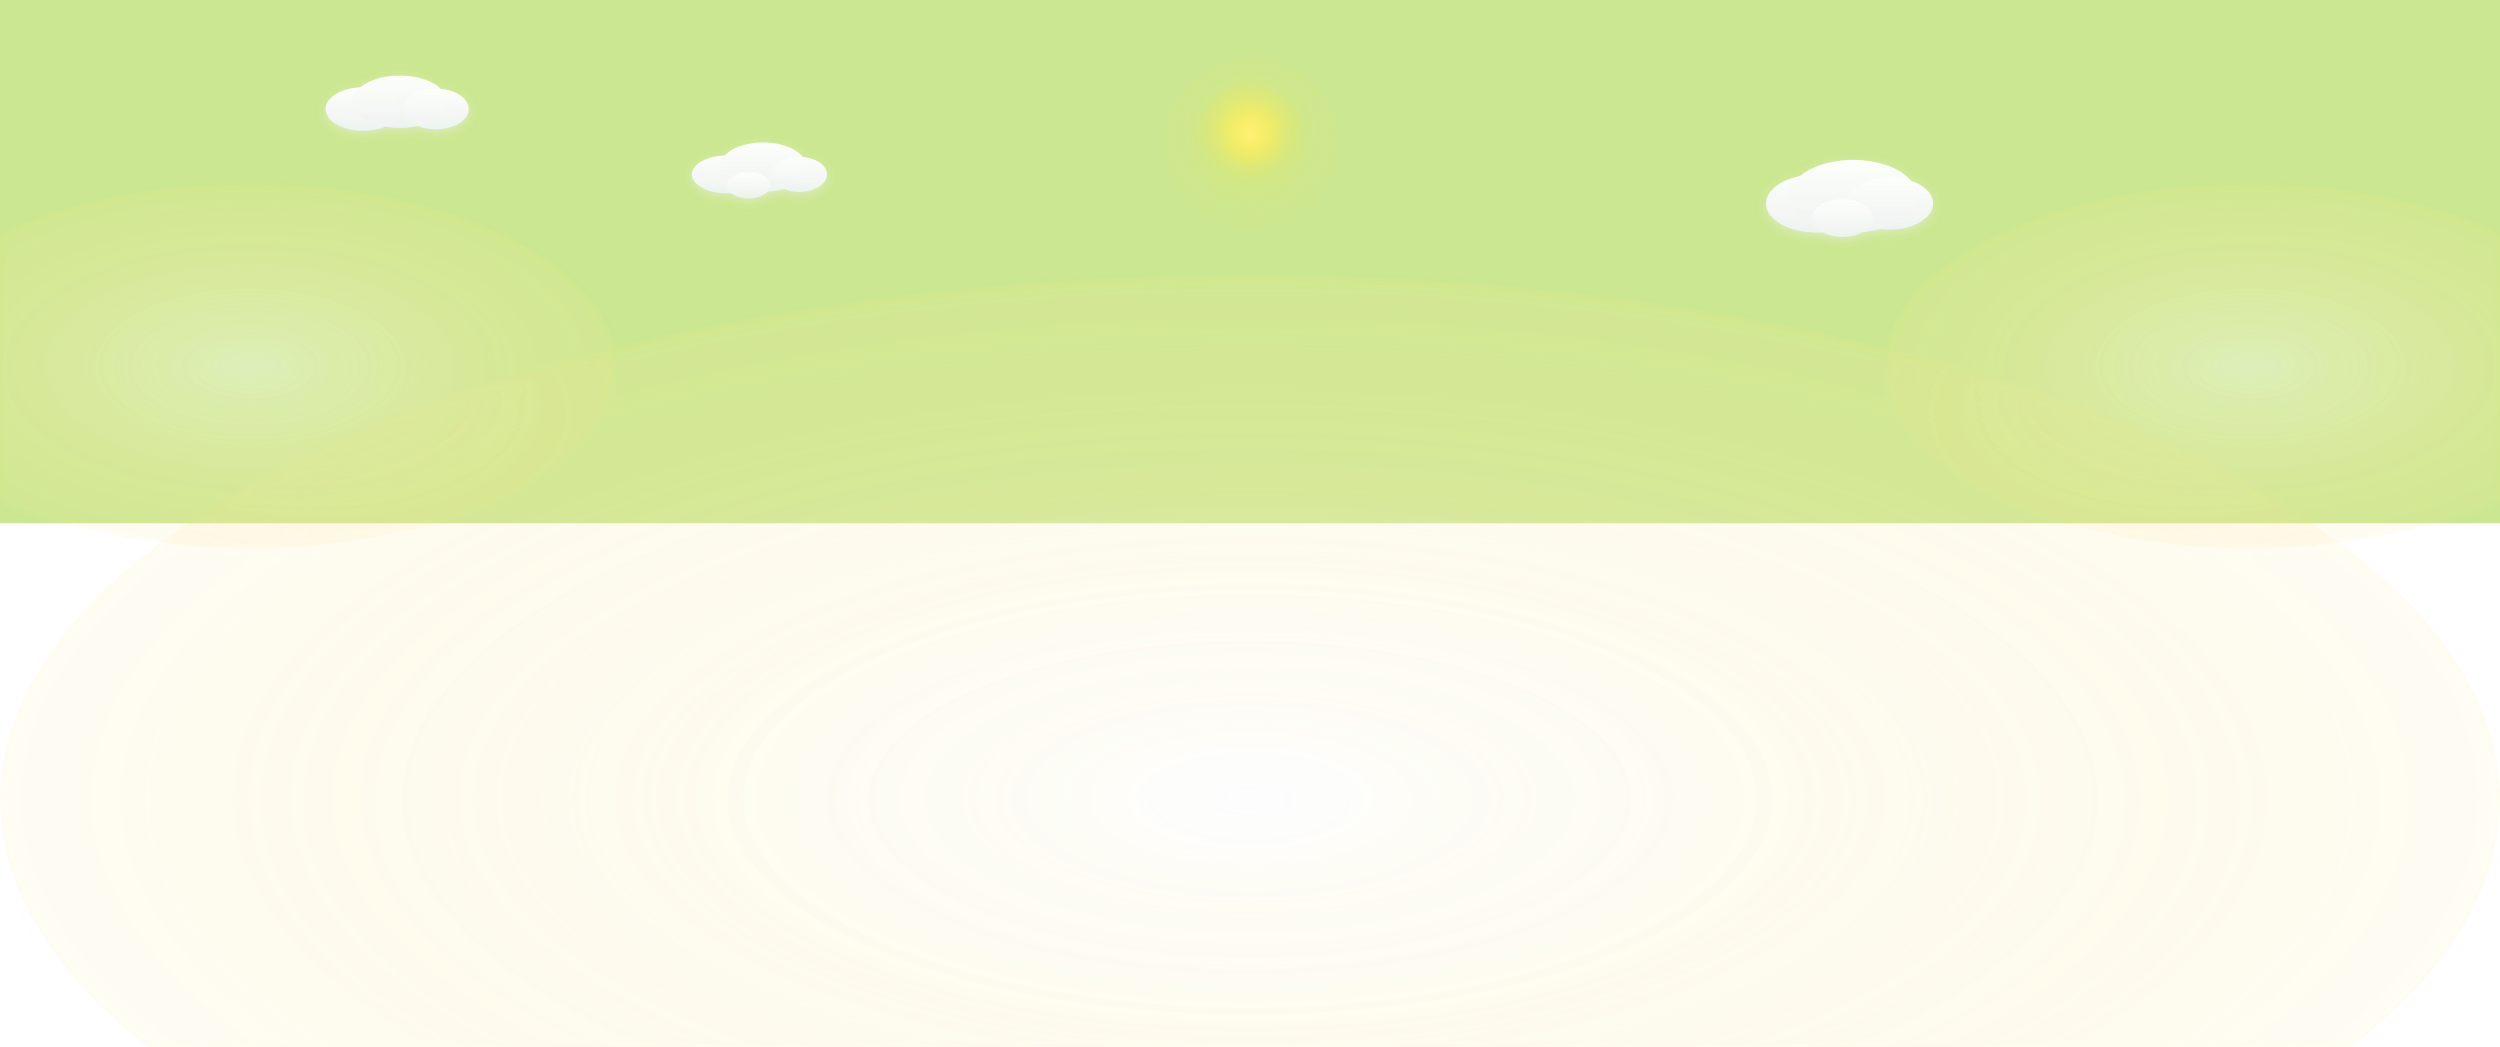
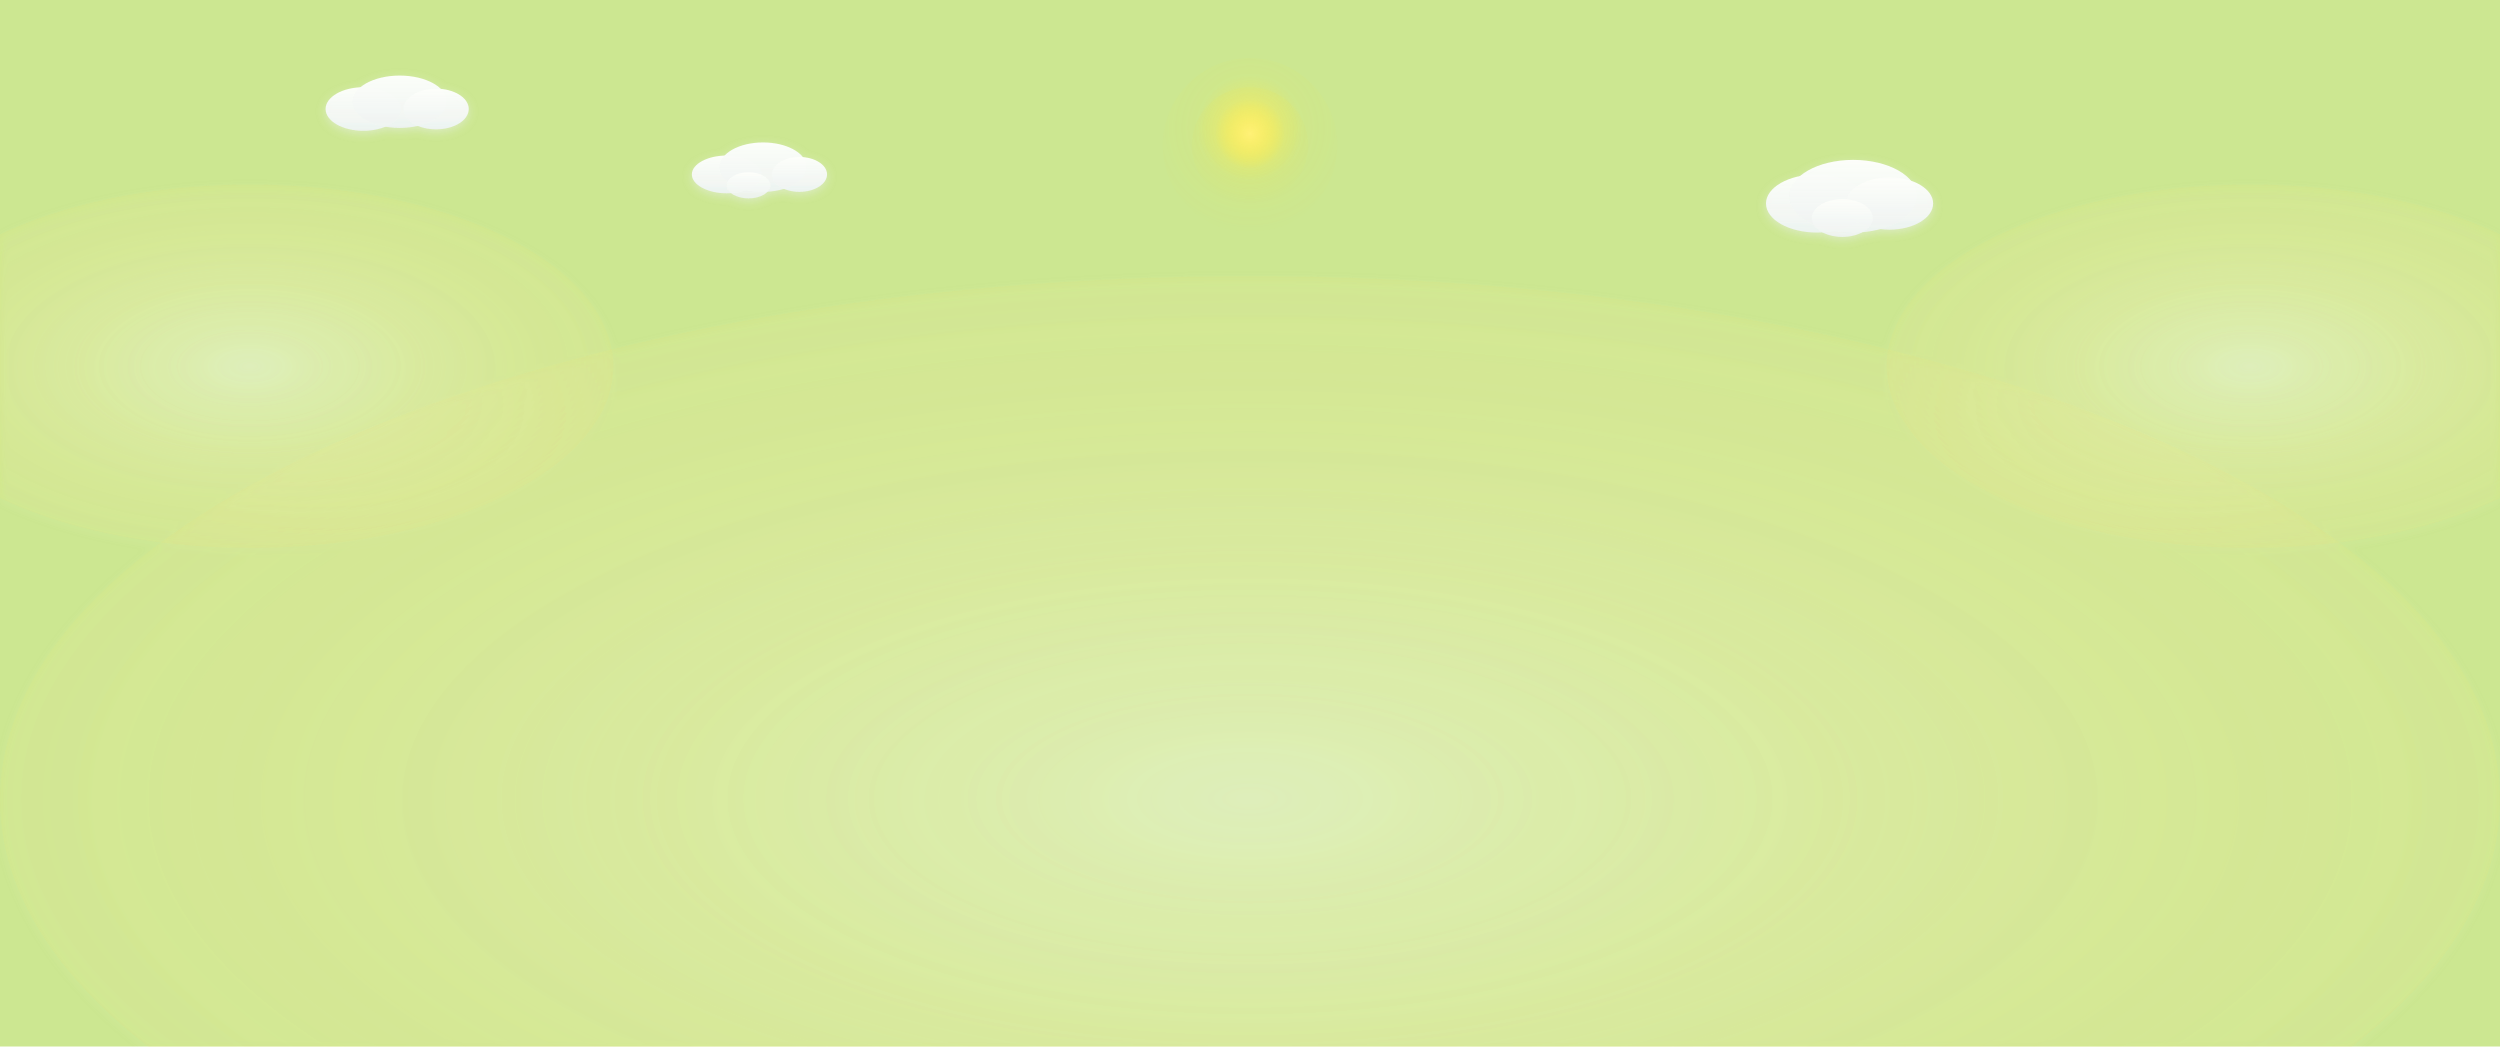
<svg xmlns="http://www.w3.org/2000/svg" version="1.1" width="3440" height="1440">
-   <rect width="100%" height="50%" fill="#CCE791" />
+   <rect width="100%" height="100%" fill="#CCE791" />
  <defs>
    <radialGradient id="sunGrad" cx="50%" cy="40%" r="60%">
      <stop offset="0%" stop-color="#fff176" stop-opacity="1" />
      <stop offset="50%" stop-color="#ffeb3b" stop-opacity="0.1" />
      <stop offset="100%" stop-color="#ffd700" stop-opacity="0.0" />
    </radialGradient>
    <filter id="cloudBlur" x="-50%" y="-50%" width="200%" height="200%">
      <feGaussianBlur stdDeviation="6" result="cblur" />
      <feOffset dx="0" dy="4" result="coff" />
      <feColorMatrix in="coff" type="matrix" values="0 0 0 0 0.85  0 0 0 0 0.88  0 0 0 0 0.92  0 0 0 0.5 0" result="cshade" />
      <feMerge>
        <feMergeNode in="cshade" />
        <feMergeNode in="SourceGraphic" />
      </feMerge>
    </filter>
    <linearGradient id="cloudGrad" x1="0" x2="0" y1="0" y2="1">
      <stop offset="0" stop-color="#ffffff" stop-opacity="1" />
      <stop offset="1" stop-color="#f0f4f7" stop-opacity="0.95" />
    </linearGradient>
  </defs>
  <g transform="translate(1720,200)">
    <g filter="url(#sunGlow)">
      <circle cx="0" cy="0" r="120" fill="url(#sunGrad)" opacity="0.65">
        <animate attributeName="opacity" values="0.55;0.75;0.55" dur="6s" repeatCount="indefinite" />
      </circle>
      <circle cx="0" cy="0" r="80" fill="url(#sunGrad)">
        <animateTransform attributeName="transform" attributeType="XML" type="scale" values="1;1.05;1" dur="6s" repeatCount="indefinite" />
      </circle>
    </g>
  </g>
  <radialGradient id="cloudSoftGlow1" cx="50%" cy="50%" r="70%">
    <stop offset="0%" stop-color="white" stop-opacity="0.5" />
    <stop offset="100%" stop-color="#FFD700" stop-opacity="0.01" />
  </radialGradient>
  <g filter="url(#cloudBlur)" fill="url(#cloudGrad)" opacity="0.95">
    <g id="cloud4" fill="url(#cloudSoftGlow1)" opacity="0.60">
      <ellipse cx="1720" cy="1100" rx="50%" ry="50%" />
      <ellipse cx="10%" cy="35%" rx="500" ry="250" />
      <ellipse cx="90%" cy="35%" rx="500" ry="250" />
      <animateTransform attributeName="transform" attributeType="XML" type="translate" values="0,0;200,0;-200,0;0,0" dur="45s" repeatCount="indefinite" />
    </g>
    <g id="cloud1" transform="translate(0,0)">
      <animateTransform attributeName="transform" attributeType="XML" type="translate" from="-900,0" to="3440,0" dur="100s" repeatCount="indefinite" />
      <g>
        <animateTransform attributeName="transform" attributeType="XML" type="translate" values="0,0;0,6;0,0" dur="12s" repeatCount="indefinite" />
        <ellipse cx="500" cy="150" rx="52" ry="30" />
        <ellipse cx="550" cy="140" rx="65" ry="36" />
        <ellipse cx="600" cy="150" rx="45" ry="28" />
      </g>
    </g>
    <g id="cloud2" transform="translate(0,40)">
      <animateTransform attributeName="transform" attributeType="XML" type="translate" from="-1200,0" to="3440,0" dur="160s" repeatCount="indefinite" />
      <g>
        <animateTransform attributeName="transform" attributeType="XML" type="translate" values="0,0;0,5;0,0" dur="14s" repeatCount="indefinite" />
        <ellipse cx="1000" cy="200" rx="48" ry="26" />
        <ellipse cx="1050" cy="190" rx="60" ry="34" />
        <ellipse cx="1100" cy="200" rx="38" ry="24" />
        <ellipse cx="1030" cy="215" rx="30" ry="18" opacity="0.95" />
      </g>
    </g>
    <g id="cloud3" transform="translate(0,100)">
      <animateTransform attributeName="transform" attributeType="XML" type="translate" from="3440,0" to="-900,0" dur="220s" repeatCount="indefinite" />
      <g>
        <animateTransform attributeName="transform" attributeType="XML" type="translate" values="0,0;0,8;0,0" dur="18s" repeatCount="indefinite" />
        <ellipse cx="2500" cy="180" rx="70" ry="40" />
        <ellipse cx="2550" cy="170" rx="88" ry="50" />
        <ellipse cx="2600" cy="180" rx="60" ry="36" />
        <ellipse cx="2535" cy="200" rx="42" ry="26" opacity="0.97" />
      </g>
    </g>
  </g>
</svg>
